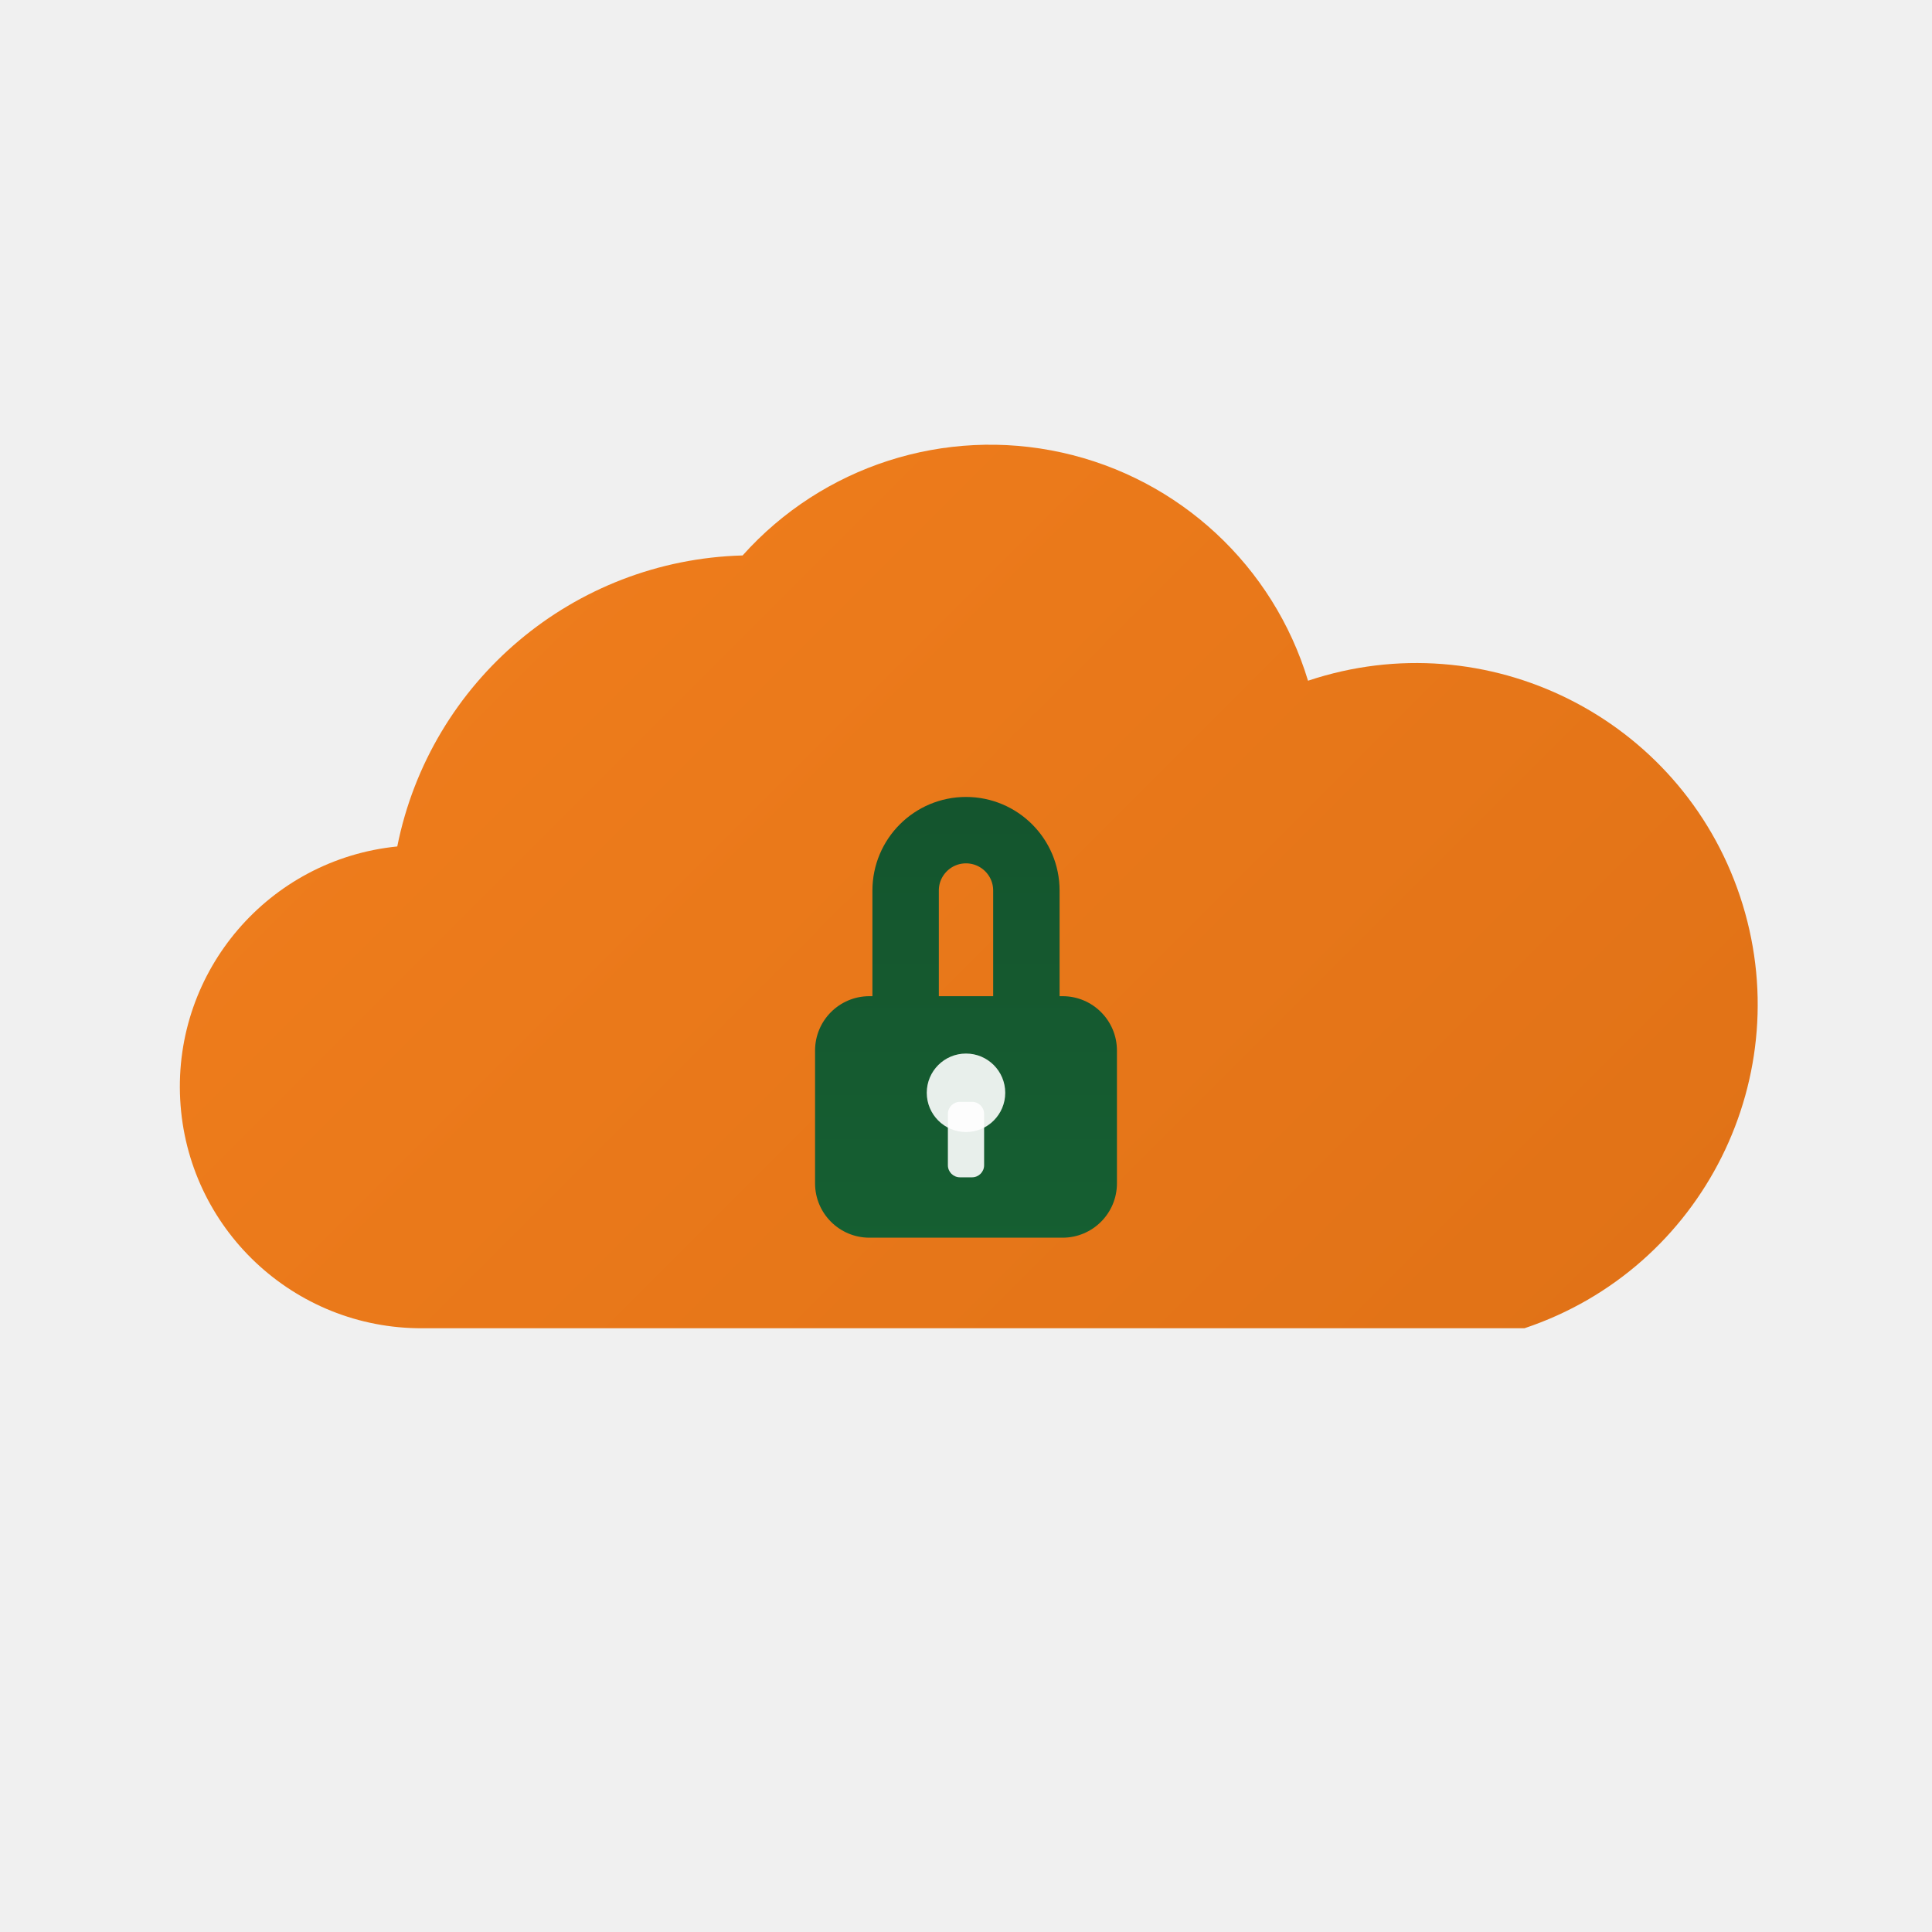
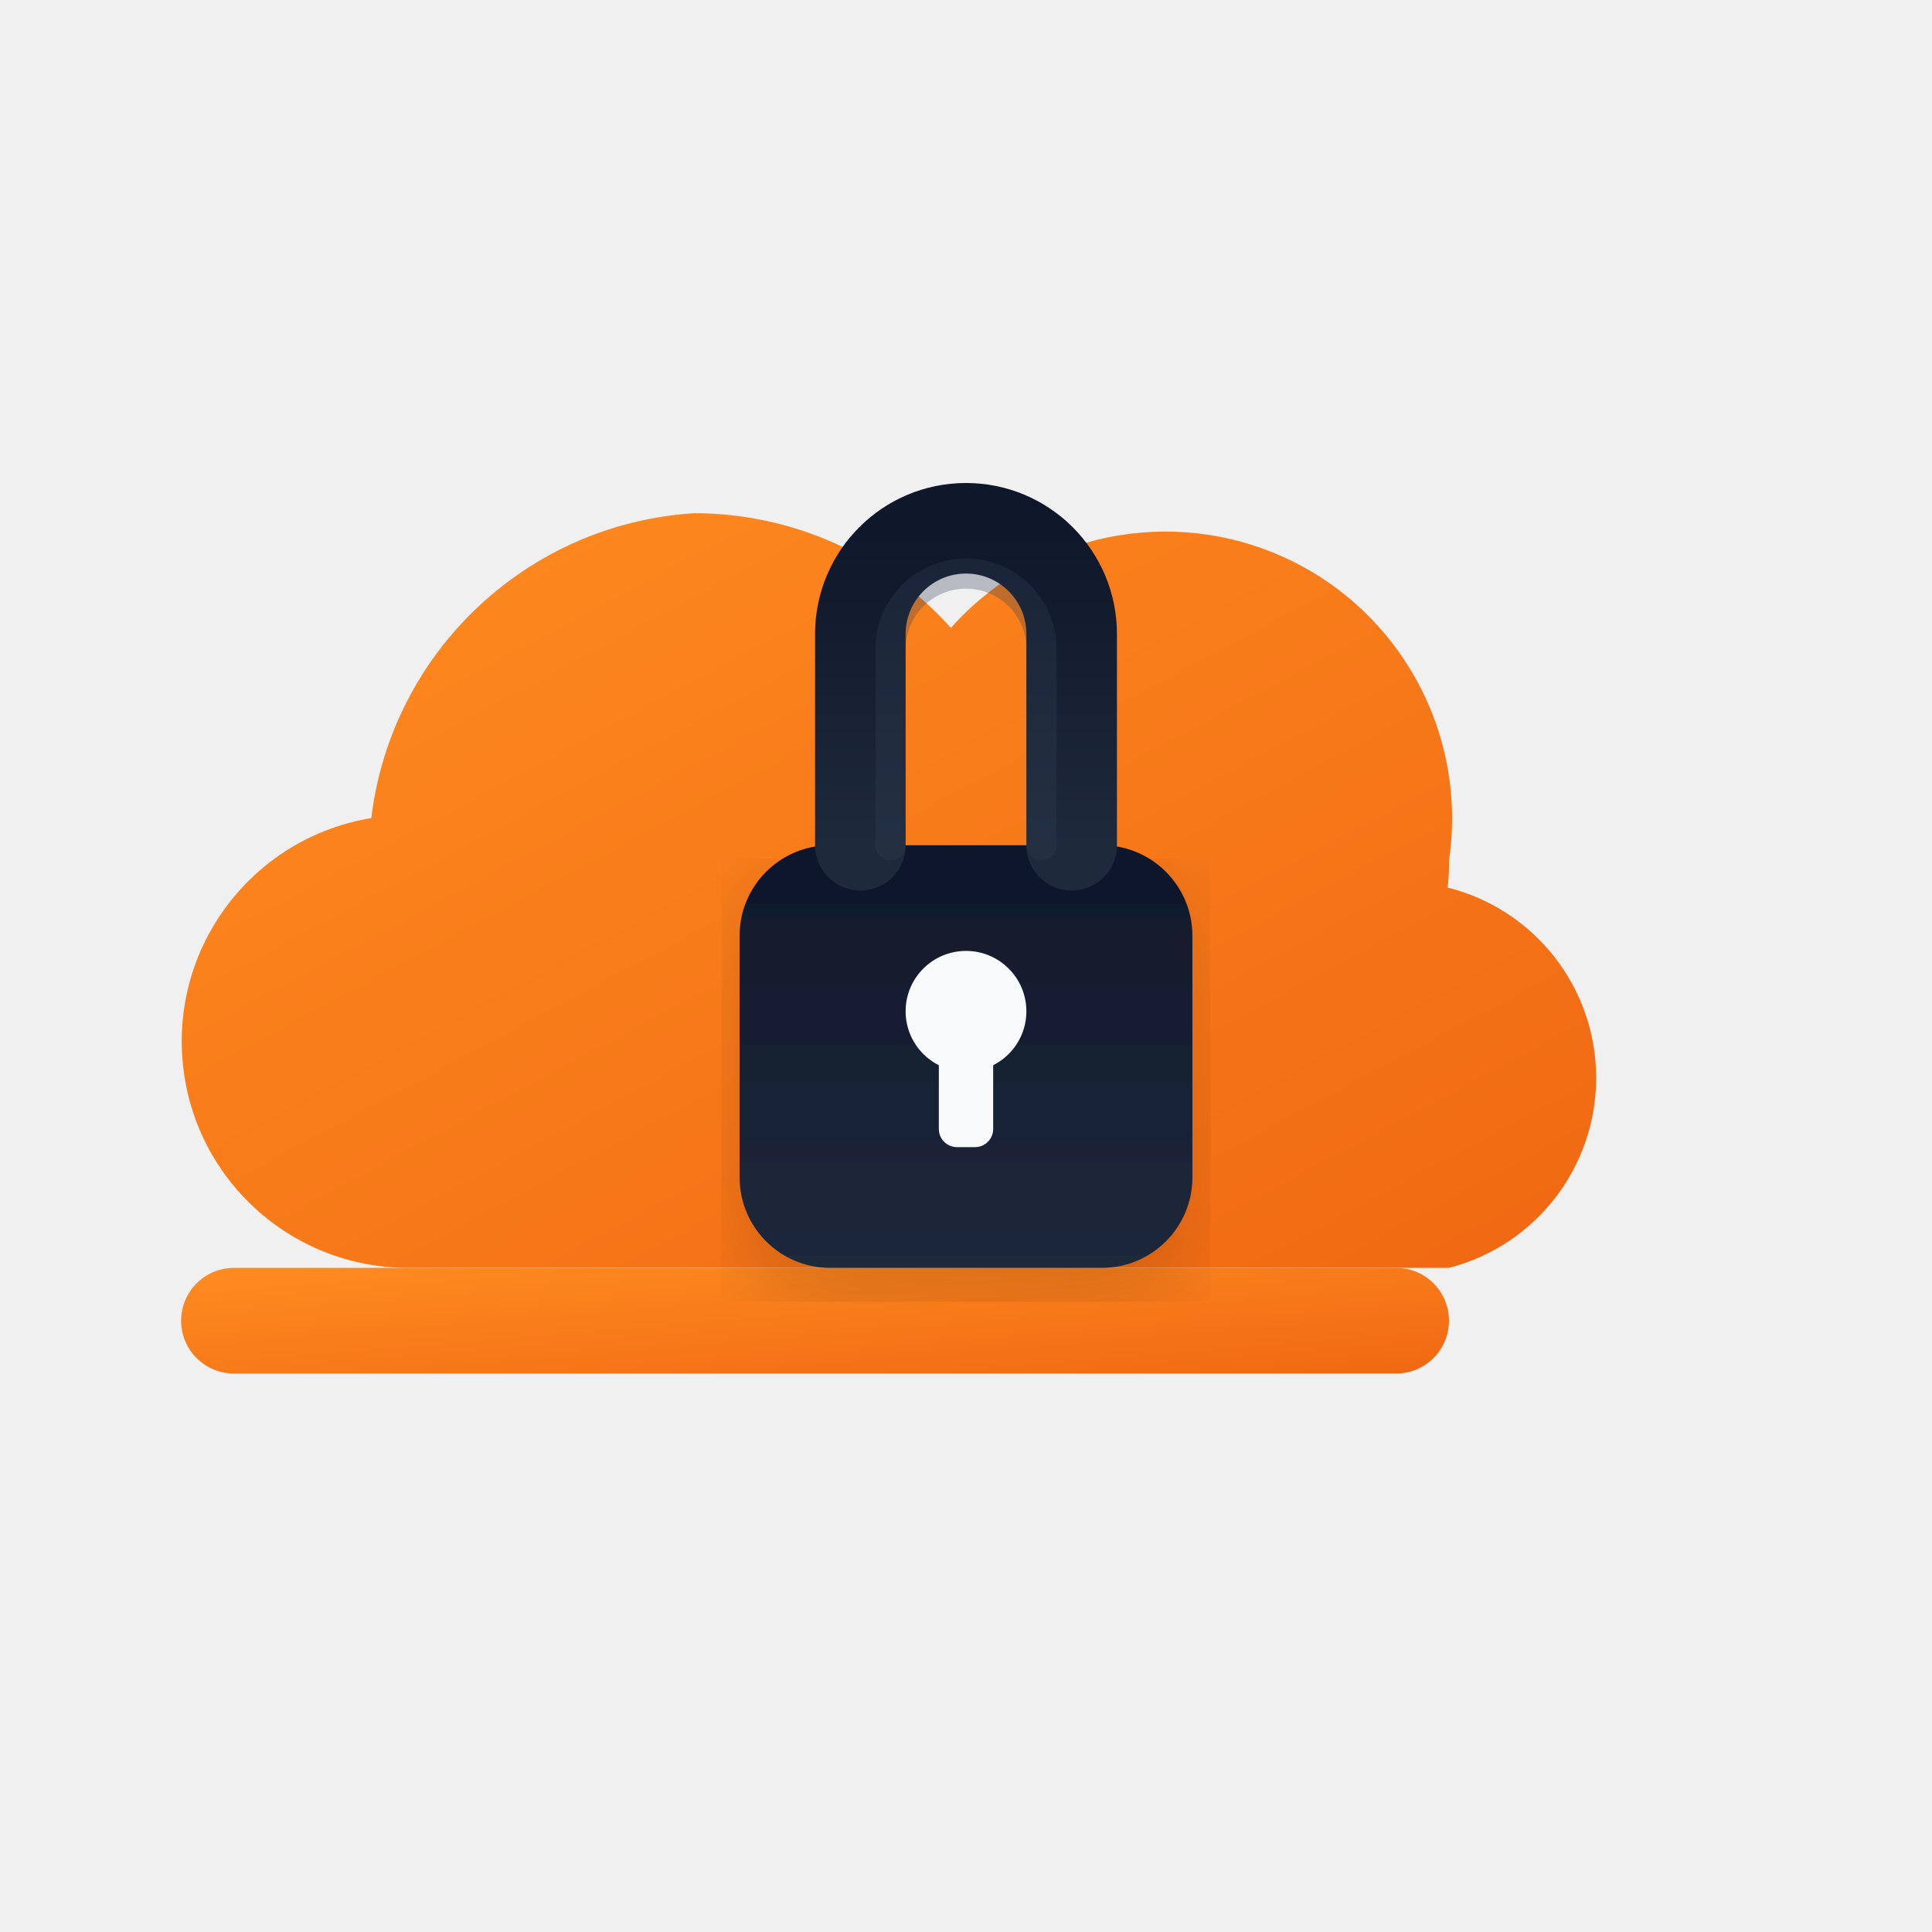
<svg xmlns="http://www.w3.org/2000/svg" viewBox="0 0 64 64" width="64" height="64">
  <defs>
-     <linearGradient id="cg" x1="0" y1="0" x2="64" y2="64" gradientUnits="userSpaceOnUse">
-       <stop offset="0%" stop-color="#F6821F" />
-       <stop offset="100%" stop-color="#DA6D14" />
+     <linearGradient id="cg" x1="0%" y1="0%" x2="100%" y2="100%">
+       <stop offset="0%" stop-color="#FF8C21" />
+       <stop offset="100%" stop-color="#F06812" />
    </linearGradient>
-     <linearGradient id="lg" x1="32" y1="24" x2="32" y2="50" gradientUnits="userSpaceOnUse">
-       <stop offset="0%" stop-color="#14532D" />
-       <stop offset="100%" stop-color="#166534" />
+     <linearGradient id="lg" x1="50%" y1="0%" x2="50%" y2="100%">
+       <stop offset="0%" stop-color="#0F172A" />
+       <stop offset="100%" stop-color="#1E293B" />
    </linearGradient>
+     <filter id="ds" x="-4%" y="-4%" width="108%" height="112%">
+       <feDropShadow dx="0" dy="1" stdDeviation="1.5" flood-color="#000" flood-opacity=".15" />
+     </filter>
  </defs>
-   <path d="M50.5 44H14a8 8 0 0 1-.84-15.96A12 12 0 0 1 24.6 18.4a11 11 0 0 1 18.73 4.15A9 9 0 0 1 50.5 44z" fill="url(#cg)" />
-   <rect x="27" y="33" width="10" height="8" rx="1.8" fill="url(#lg)" />
-   <path d="M30 33v-3.5a2 2 0 0 1 4 0V33" fill="none" stroke="url(#lg)" stroke-width="2.2" stroke-linecap="round" />
-   <circle cx="32" cy="36.2" r="1.3" fill="#fff" opacity=".9" />
-   <rect x="31.4" y="36.5" width="1.2" height="2.5" rx=".4" fill="#fff" opacity=".9" />
+   <path d="M48 42H13.5a7.5 7.5 0 0 1-1.2-14.9A11.5 11.5 0 0 1 23 17a11.44 11.44 0 0 1 8.5 3.8A9.5 9.5 0 0 1 48 28.5c0 .3 0 .6-.05.9A6.5 6.5 0 0 1 48 42z" fill="url(#cg)" />
+   <rect x="6" y="42" width="42" height="3.5" rx="1.75" fill="url(#cg)" />
+   <rect x="24.5" y="28" width="15" height="14" rx="3" fill="url(#lg)" filter="url(#ds)" />
+   <path d="M28.5 28v-7a3.5 3.5 0 0 1 7 0v7" fill="none" stroke="url(#lg)" stroke-width="3" stroke-linecap="round" />
+   <path d="M29.5 28v-6.5a2.5 2.5 0 0 1 5 0V28" fill="none" stroke="#334155" stroke-width="1" stroke-linecap="round" opacity=".3" />
+   <circle cx="32" cy="33.5" r="2" fill="#F8FAFC" />
+   <rect x="31.1" y="34" width="1.8" height="4" rx=".6" fill="#F8FAFC" />
</svg>
